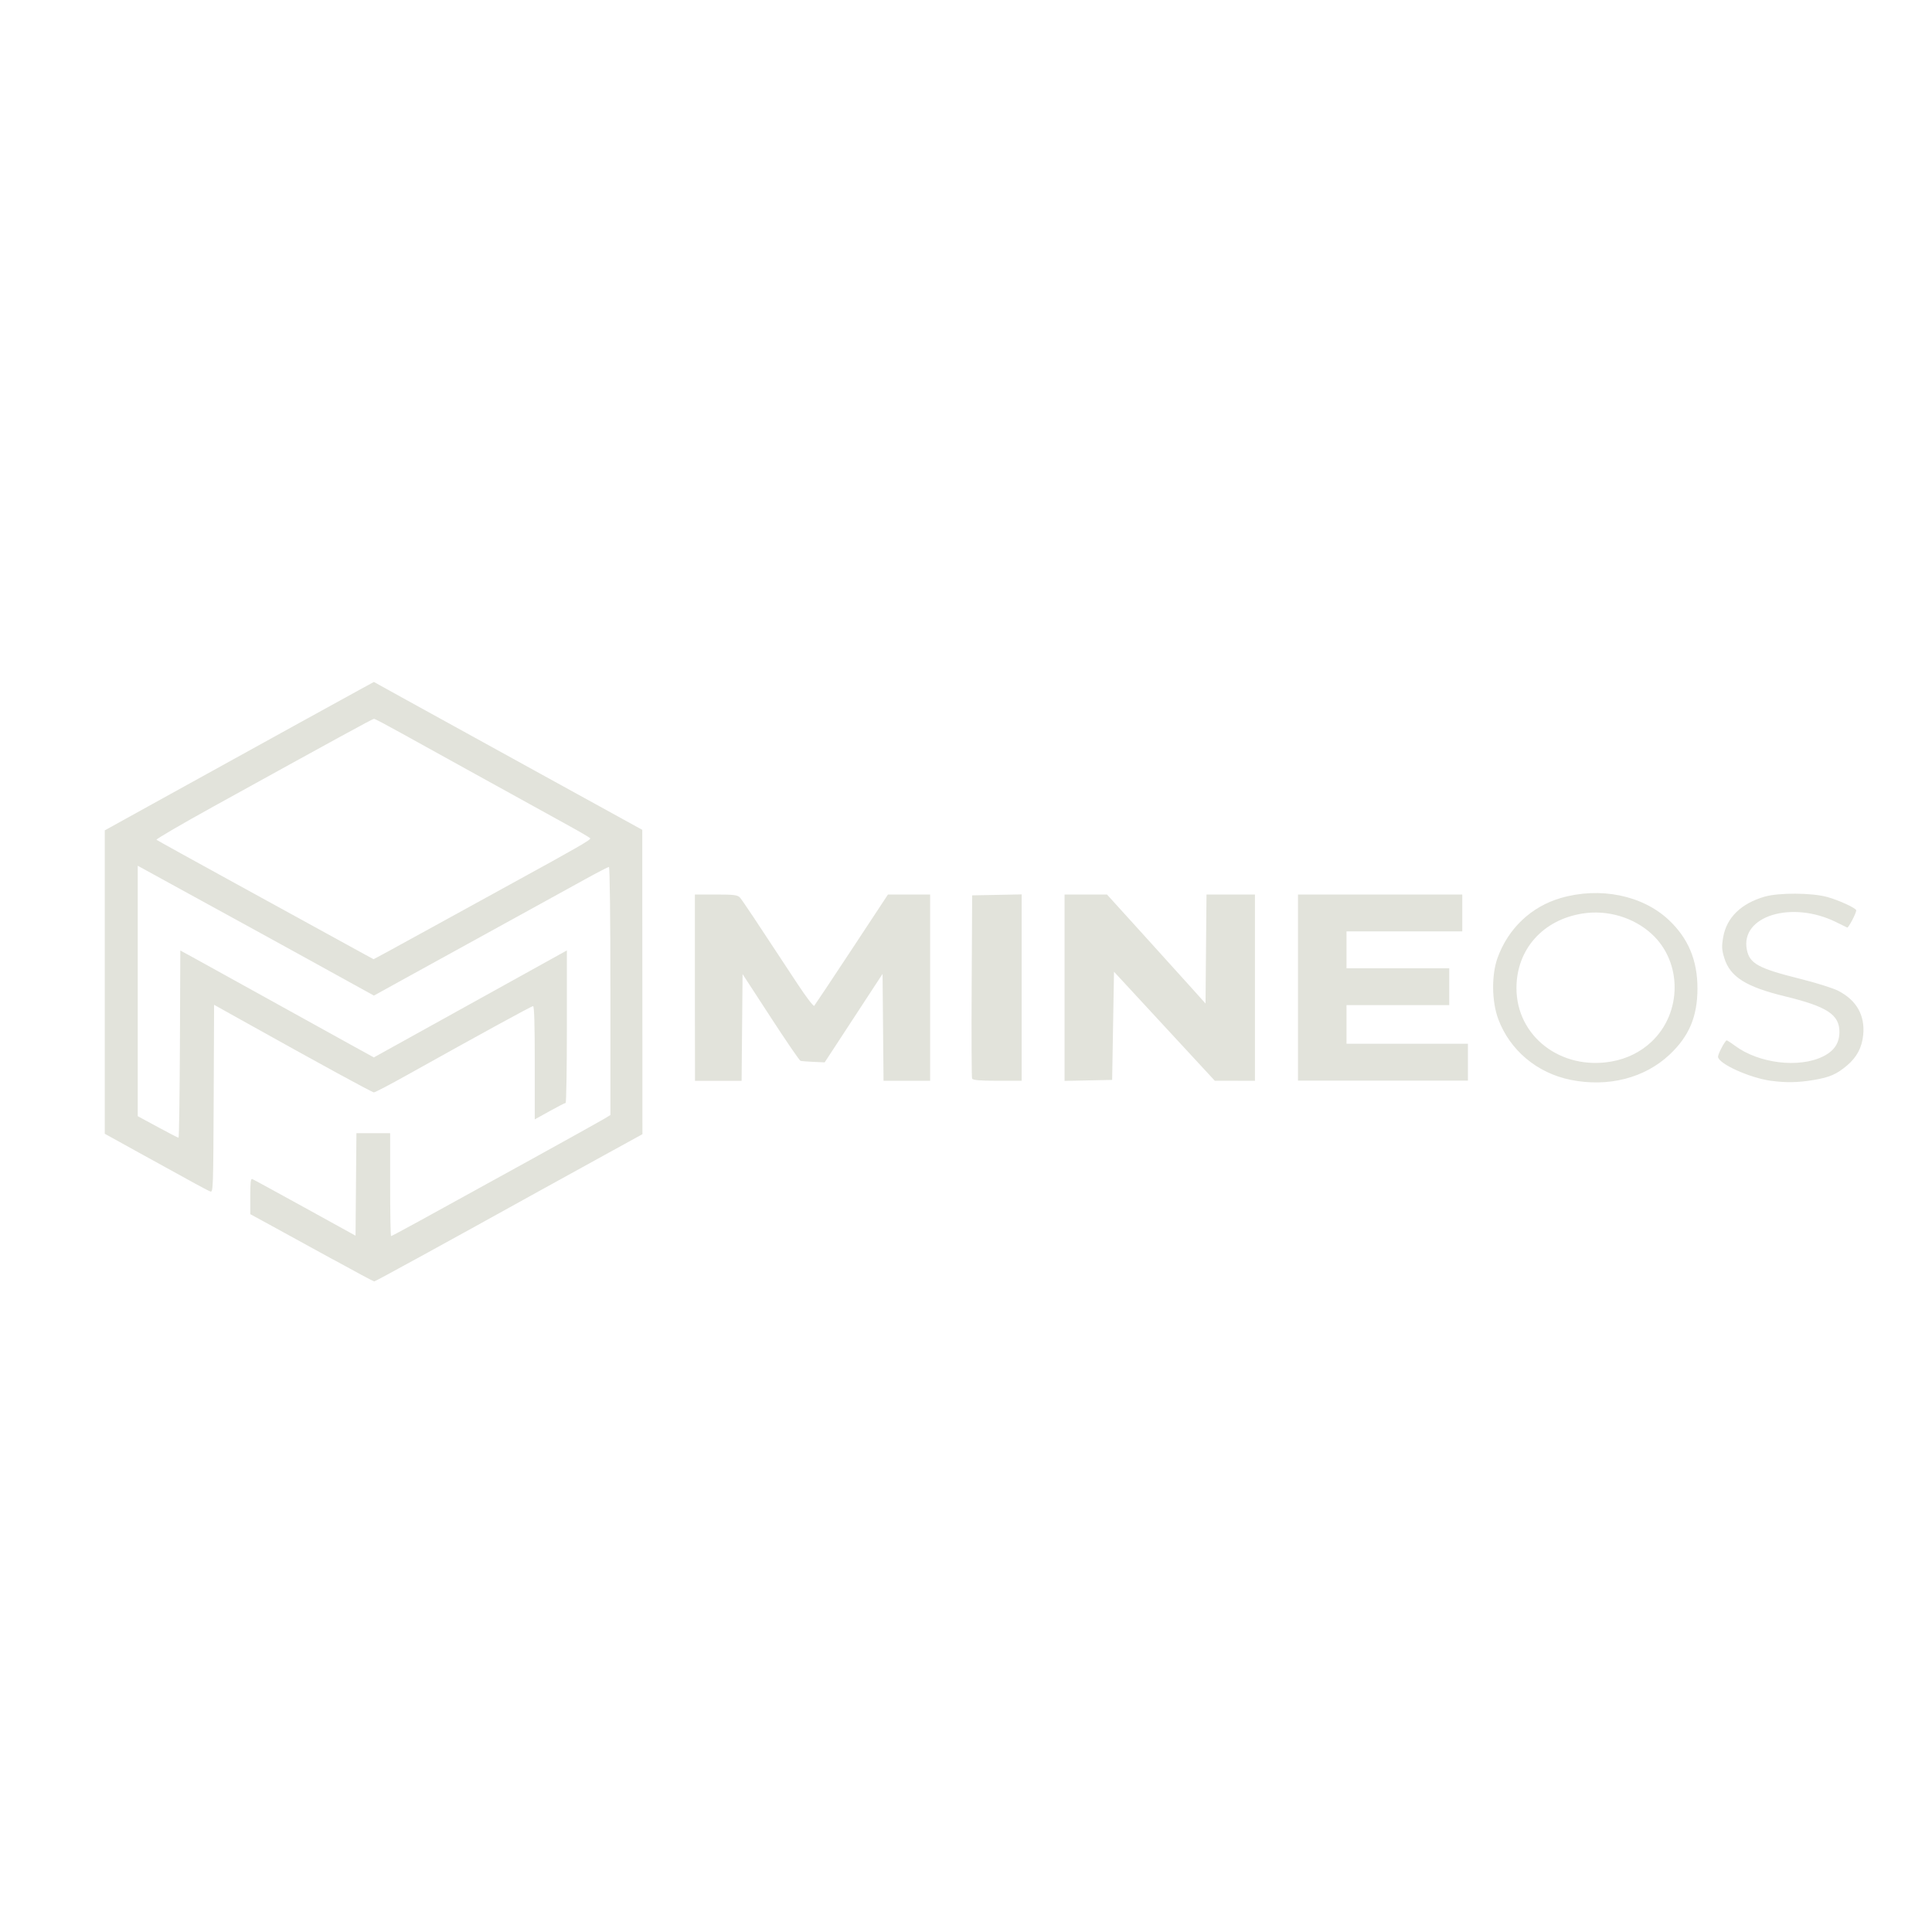
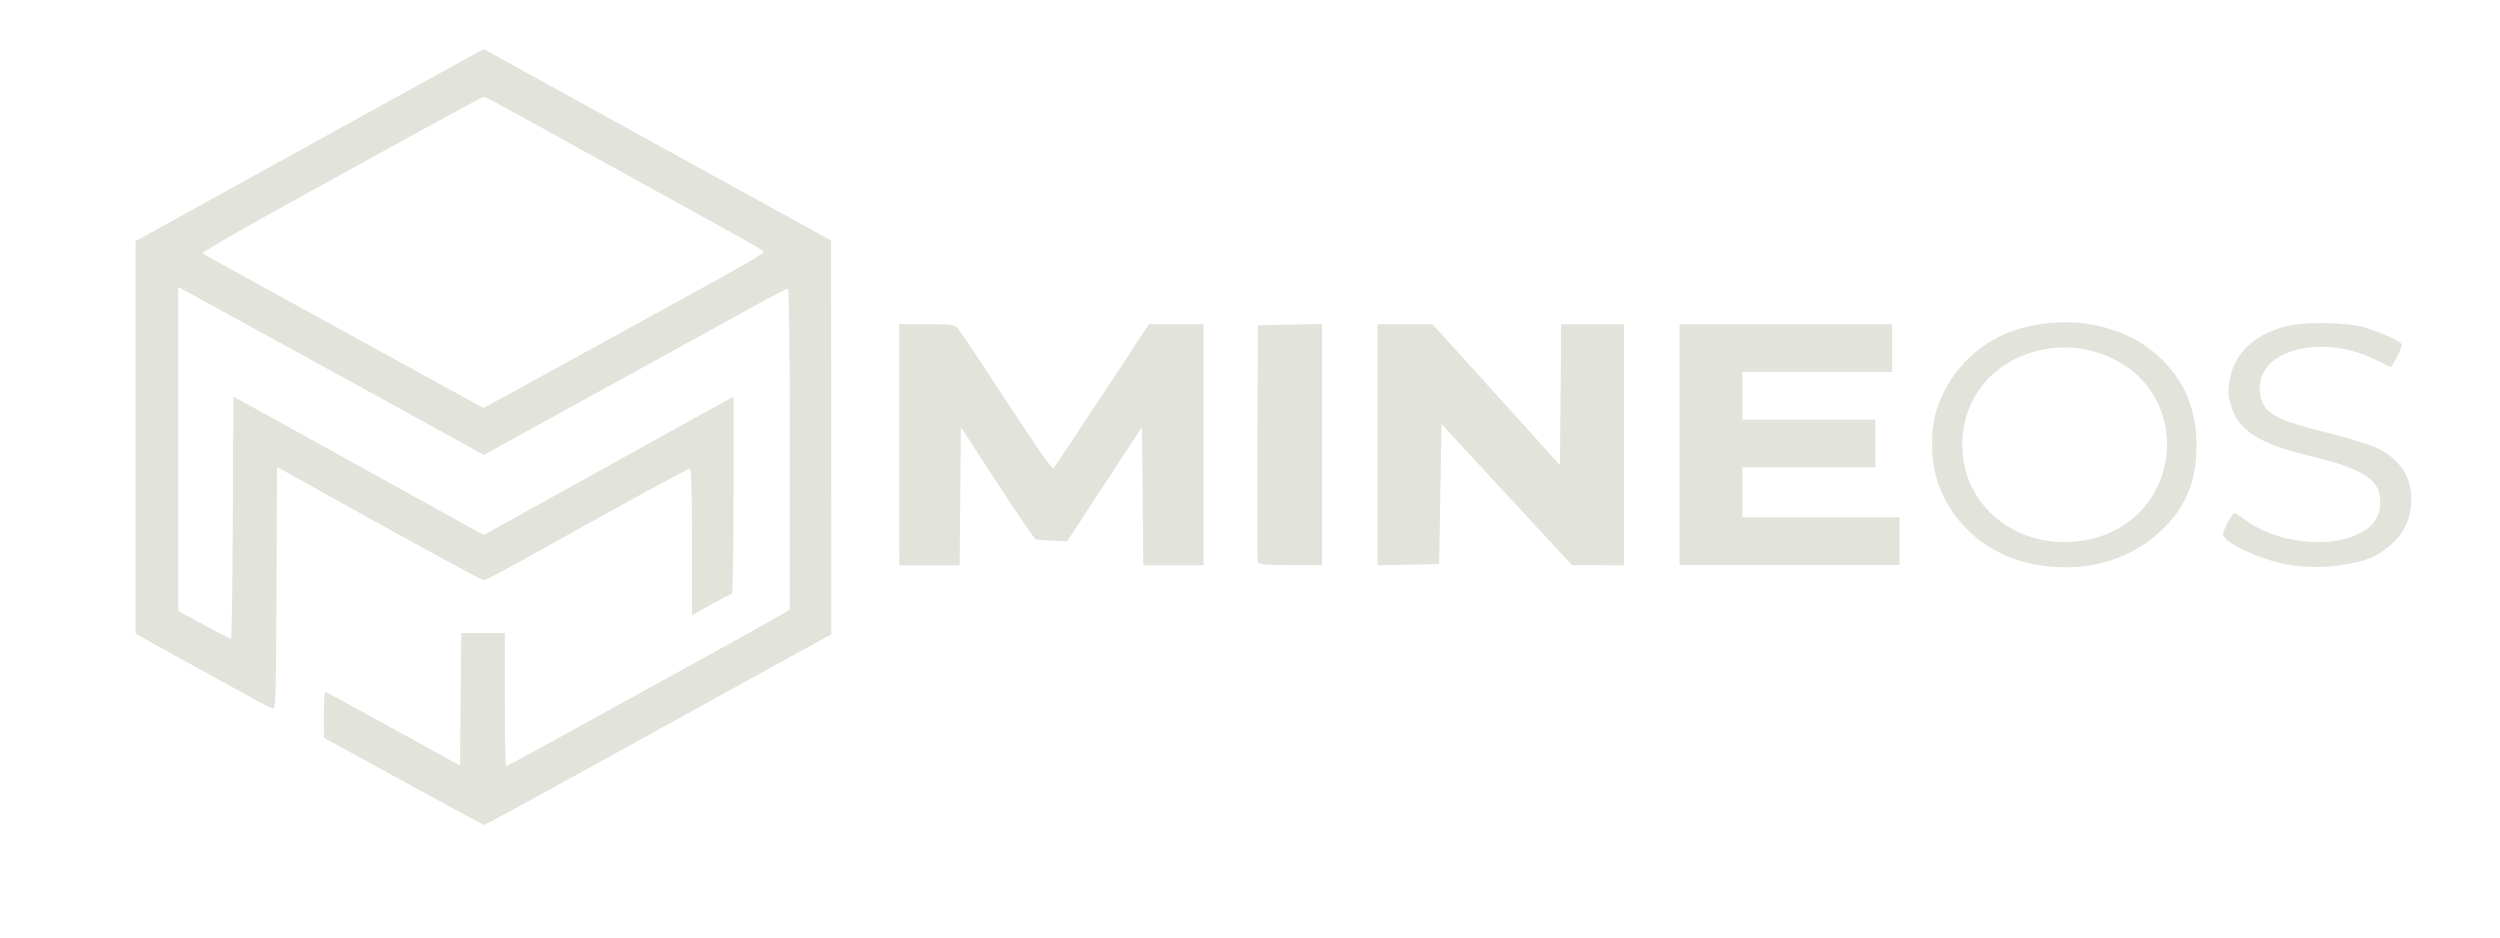
- <svg xmlns="http://www.w3.org/2000/svg" viewBox="0 0 48 48" preserveAspectRatio="xMidYMid meet" fill="none">
+ <svg xmlns="http://www.w3.org/2000/svg" viewBox="0 16 48 18" preserveAspectRatio="xMidYMid meet" fill="none">
  <defs id="defs1" />
  <g id="layer1">
    <path style="fill:#e2e3db;stroke-width:1.358" d="M 8.271,31.29 C 7.723,30.988 7.038,30.612 6.747,30.454 l -0.528,-0.288 -8.01e-4,-0.446 c -5.87e-4,-0.342 0.011,-0.441 0.049,-0.427 0.027,0.01 0.616,0.331 1.308,0.713 l 1.258,0.694 0.011,-1.273 0.011,-1.273 h 0.419 0.419 v 1.278 c 0,0.703 0.01,1.278 0.023,1.278 0.024,0 0.729,-0.385 3.452,-1.888 0.933,-0.515 1.765,-0.978 1.847,-1.028 l 0.15,-0.091 v -3.082 c 0,-1.879 -0.015,-3.082 -0.037,-3.082 -0.02,0 -0.277,0.133 -0.569,0.294 -0.293,0.162 -1.188,0.655 -1.989,1.095 -0.802,0.44 -1.867,1.027 -2.367,1.303 L 9.29,24.735 8.822,24.477 C 8.564,24.336 8.048,24.051 7.675,23.844 7.301,23.638 6.762,23.341 6.477,23.185 6.191,23.029 5.387,22.588 4.69,22.205 l -1.268,-0.696 v 3.111 3.111 l 0.495,0.268 c 0.272,0.148 0.506,0.268 0.519,0.268 0.013,0 0.028,-1.047 0.034,-2.326 l 0.01,-2.326 0.359,0.196 c 0.198,0.108 1.015,0.56 1.817,1.005 0.802,0.445 1.722,0.954 2.045,1.132 l 0.587,0.323 2.398,-1.329 2.398,-1.329 v 1.895 c 0,1.042 -0.014,1.895 -0.032,1.895 -0.018,0 -0.197,0.092 -0.399,0.204 l -0.367,0.204 v -1.407 c 0,-0.962 -0.013,-1.407 -0.042,-1.407 -0.039,0 -1.251,0.663 -3.138,1.716 -0.42,0.235 -0.788,0.427 -0.816,0.427 -0.045,0 -1.306,-0.688 -3.312,-1.808 l -0.659,-0.368 -0.01,2.332 c -0.01,2.2 -0.014,2.331 -0.08,2.307 -0.072,-0.026 -0.36,-0.182 -1.787,-0.971 l -0.839,-0.464 v -3.769 -3.769 l 1.617,-0.894 c 2.26,-1.249 4.353,-2.403 4.741,-2.614 l 0.328,-0.179 0.81,0.448 c 0.445,0.246 1.946,1.073 3.334,1.837 l 2.524,1.389 0.002,3.781 0.002,3.781 -0.948,0.521 c -0.522,0.286 -1.29,0.71 -1.707,0.941 -2.302,1.276 -3.982,2.196 -4.009,2.196 -0.017,0 -0.478,-0.247 -1.026,-0.549 z m 2.19,-8.101 c 0.642,-0.354 1.662,-0.914 2.266,-1.245 1.634,-0.895 1.96,-1.083 1.938,-1.117 -0.011,-0.017 -0.259,-0.162 -0.55,-0.322 -0.291,-0.16 -0.718,-0.396 -0.949,-0.524 -0.231,-0.128 -0.905,-0.501 -1.498,-0.827 -0.593,-0.327 -1.362,-0.752 -1.709,-0.945 -0.347,-0.193 -0.647,-0.351 -0.666,-0.351 -0.034,0 -0.964,0.509 -3.987,2.178 -0.798,0.441 -1.436,0.813 -1.418,0.828 0.018,0.015 0.922,0.515 2.009,1.111 1.087,0.596 2.291,1.257 2.676,1.469 0.384,0.212 0.703,0.386 0.709,0.387 0.005,0.001 0.536,-0.287 1.178,-0.642 z" id="path11" />
    <path d="m 39.02,26.828 c -0.833,-0.169 -1.506,-0.734 -1.795,-1.506 -0.165,-0.44 -0.172,-1.099 -0.018,-1.526 0.265,-0.731 0.837,-1.272 1.57,-1.485 0.975,-0.283 2.029,-0.07 2.683,0.545 0.484,0.454 0.714,1.003 0.713,1.703 -9.92e-4,0.697 -0.207,1.186 -0.692,1.642 -0.621,0.585 -1.53,0.816 -2.462,0.627 z m 1.022,-0.456 c 0.38,-0.068 0.718,-0.235 0.988,-0.489 0.764,-0.719 0.768,-1.978 0.009,-2.676 -0.451,-0.415 -1.1,-0.608 -1.719,-0.511 -0.987,0.154 -1.643,0.892 -1.644,1.849 -0.002,1.2 1.102,2.053 2.367,1.827 z m 3.96,0.481 c -0.537,-0.074 -1.318,-0.429 -1.318,-0.6 0,-0.072 0.177,-0.405 0.215,-0.405 0.015,0 0.107,0.059 0.204,0.132 0.591,0.44 1.59,0.563 2.188,0.268 0.279,-0.137 0.409,-0.332 0.409,-0.613 0,-0.426 -0.309,-0.628 -1.344,-0.879 -0.974,-0.236 -1.37,-0.484 -1.515,-0.95 -0.065,-0.209 -0.069,-0.297 -0.027,-0.532 0.087,-0.479 0.444,-0.827 1.025,-0.996 0.353,-0.103 1.174,-0.099 1.56,0.008 0.29,0.08 0.719,0.278 0.719,0.332 0,0.069 -0.194,0.439 -0.224,0.427 -0.017,-0.007 -0.141,-0.068 -0.274,-0.134 -1.106,-0.548 -2.387,-0.153 -2.22,0.684 0.069,0.346 0.287,0.465 1.322,0.723 0.393,0.098 0.818,0.231 0.944,0.296 0.459,0.235 0.672,0.609 0.625,1.096 -0.03,0.313 -0.157,0.554 -0.4,0.76 -0.259,0.22 -0.431,0.295 -0.837,0.363 -0.382,0.064 -0.683,0.069 -1.052,0.019 z M 17.264,24.538 v -2.314 h 0.526 c 0.444,0 0.537,0.012 0.594,0.076 0.062,0.07 0.375,0.539 1.429,2.143 0.21,0.32 0.398,0.566 0.416,0.546 0.018,-0.02 0.438,-0.651 0.933,-1.401 l 0.899,-1.364 h 0.524 0.524 v 2.314 2.314 h -0.579 -0.579 l -0.012,-1.328 -0.012,-1.328 -0.719,1.099 -0.719,1.099 -0.278,-0.012 c -0.153,-0.006 -0.299,-0.019 -0.324,-0.027 -0.026,-0.009 -0.36,-0.497 -0.742,-1.085 l -0.696,-1.069 -0.012,1.326 -0.012,1.326 h -0.579 -0.579 z m 6.887,2.259 c -0.012,-0.03 -0.017,-1.066 -0.01,-2.303 l 0.012,-2.249 0.615,-0.012 0.615,-0.012 v 2.315 2.315 h -0.605 c -0.441,0 -0.611,-0.015 -0.627,-0.055 z m 2.298,-2.258 v -2.315 h 0.527 0.527 l 0.876,0.966 c 0.482,0.532 1.033,1.141 1.224,1.354 l 0.348,0.388 0.012,-1.354 0.012,-1.354 h 0.602 0.602 v 2.314 2.314 l -0.499,-9.3e-4 -0.499,-9.31e-4 -1.252,-1.354 -1.252,-1.354 -0.023,1.344 -0.023,1.344 -0.591,0.012 -0.591,0.012 z m 5.799,-0.001 v -2.314 h 2.041 2.041 v 0.458 0.458 h -1.438 -1.438 v 0.458 0.458 h 1.276 1.276 v 0.458 0.458 h -1.276 -1.276 v 0.48 0.48 h 1.508 1.508 v 0.458 0.458 h -2.111 -2.111 z" style="fill:#e2e3db;stroke-width:1.578" id="path1" />
  </g>
</svg>
